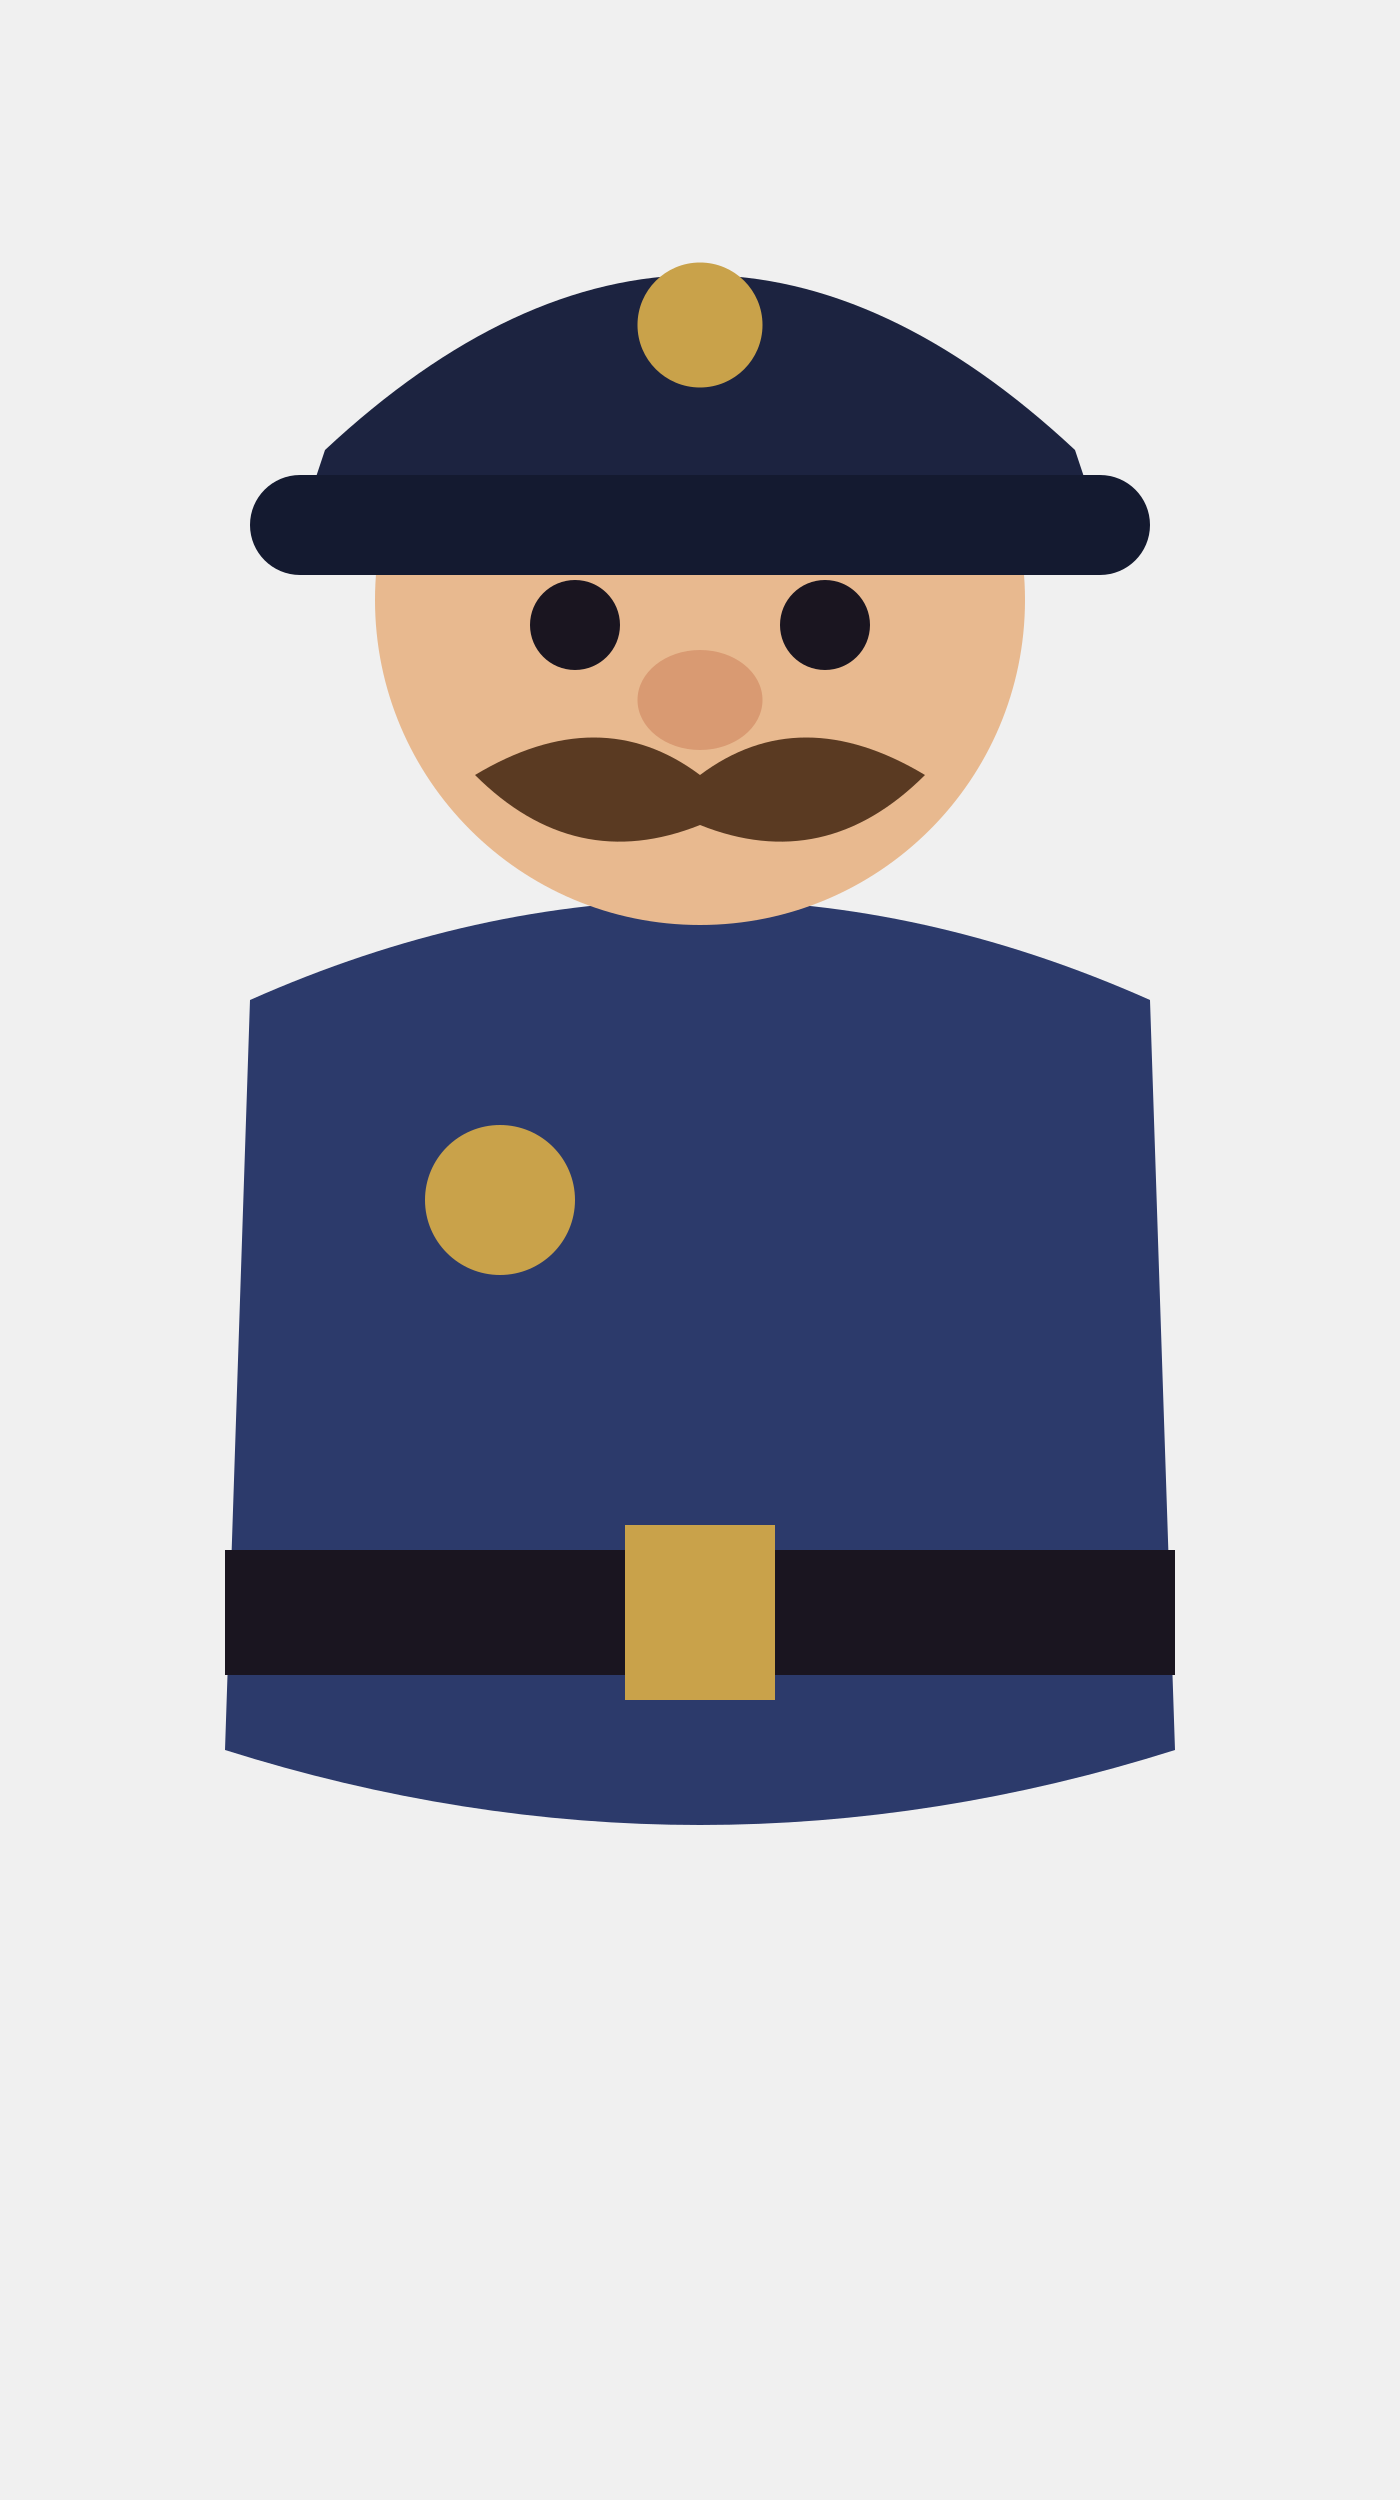
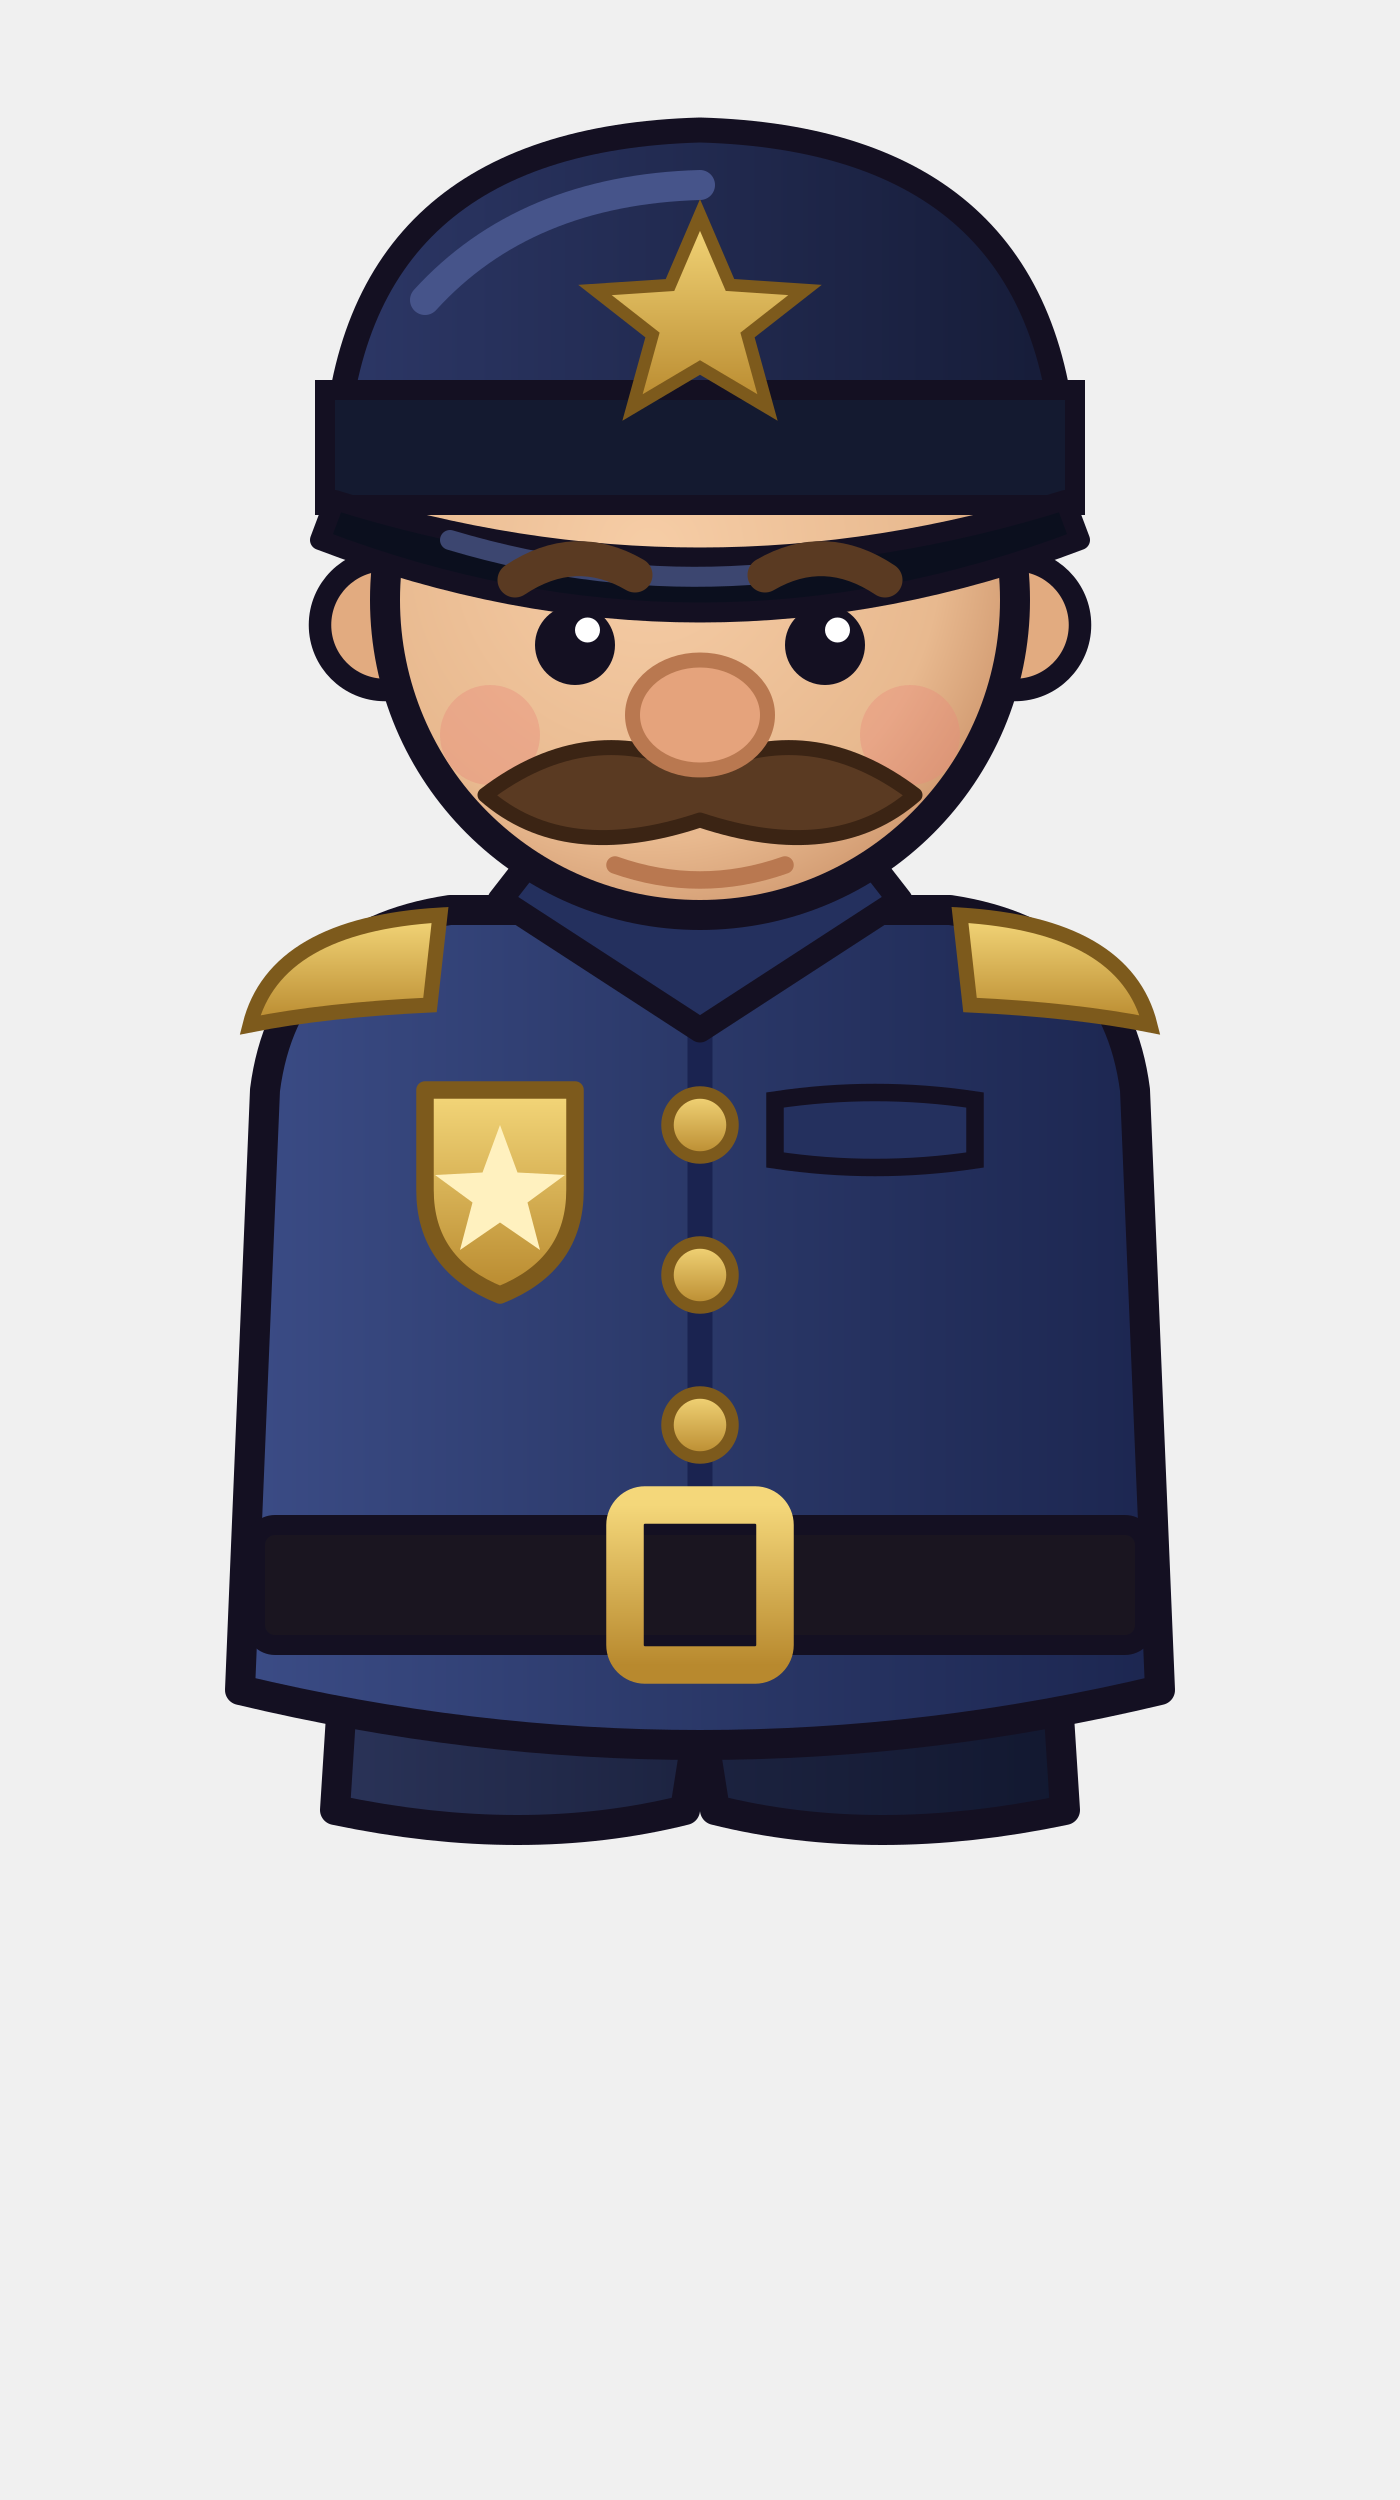
<svg xmlns="http://www.w3.org/2000/svg" width="56" height="100" viewBox="0 0 56 100">
-   <path d="M10 40 Q28 32 46 40 L47 70 Q28 76 9 70 Z" fill="#2c3a6b" />
-   <rect x="9" y="62" width="38" height="5" fill="#1a1520" />
-   <rect x="25" y="61" width="6" height="7" fill="#c9a24a" />
-   <circle cx="20" cy="48" r="3" fill="#c9a24a" />
-   <circle cx="28" cy="24" r="13" fill="#e8b98f" />
-   <path d="M13 18 Q28 4 43 18 L44 21 L12 21 Z" fill="#1c2340" />
-   <rect x="10" y="19" width="36" height="4" rx="2" fill="#141a30" />
-   <circle cx="28" cy="13" r="2.5" fill="#c9a24a" />
-   <circle cx="23" cy="25" r="1.8" fill="#1a1520" />
-   <circle cx="33" cy="25" r="1.8" fill="#1a1520" />
-   <path d="M19 31 Q24 28 28 31 Q32 28 37 31 Q33 35 28 33 Q23 35 19 31 Z" fill="#5a3a22" />
-   <ellipse cx="28" cy="28" rx="2.5" ry="2" fill="#d99a72" />
+   <defs>
+     <linearGradient id="tunic" x1="0" y1="0" x2="1" y2="0">
+       <stop offset="0" stop-color="#3b4c86" />
+       <stop offset="0.45" stop-color="#2c3a6b" />
+       <stop offset="1" stop-color="#1c2650" />
+     </linearGradient>
+     <linearGradient id="cloth" x1="0" y1="0" x2="1" y2="0">
+       <stop offset="0" stop-color="#2a3358" />
+       <stop offset="0.5" stop-color="#1c2340" />
+       <stop offset="1" stop-color="#121830" />
+     </linearGradient>
+     <radialGradient id="skin" cx="0.42" cy="0.42" r="0.66">
+       <stop offset="0" stop-color="#f6cda6" />
+       <stop offset="0.7" stop-color="#e8b98f" />
+       <stop offset="1" stop-color="#c98f66" />
+     </radialGradient>
+     <linearGradient id="cap" x1="0" y1="0" x2="1" y2="0">
+       <stop offset="0" stop-color="#2c3766" />
+       <stop offset="1" stop-color="#161c38" />
+     </linearGradient>
+     <linearGradient id="gold" x1="0" y1="0" x2="0" y2="1">
+       <stop offset="0" stop-color="#f4d77a" />
+       <stop offset="1" stop-color="#b8892e" />
+     </linearGradient>
+   </defs>
+   <path d="M14 63 L42 63 L42.6 72.4 Q35 74 28.6 72.4 L28 68.6 L27.4 72.4 Q21 74 13.4 72.4 Z" fill="url(#cloth)" stroke="#141022" stroke-width="1.2" stroke-linejoin="round" />
+   <path d="M10.6 43.6 Q11.4 37.4 18 36.4 L38 36.4 Q44.6 37.4 45.4 43.6 L46.4 67.6 Q28 72 9.6 67.6 Z" fill="url(#tunic)" stroke="#141022" stroke-width="1.2" stroke-linejoin="round" />
+   <path d="M28 41 L28 61" stroke="#1a2350" stroke-width="1" />
+   <path d="M31 44 Q35 43.4 39 44 L39 46.4 Q35 47 31 46.4 Z" fill="#24305e" stroke="#141022" stroke-width="0.7" />
+   <g fill="url(#gold)" stroke="#7d5a1c" stroke-width="0.5">
+     <circle cx="28" cy="45" r="1.3" />
+     <circle cx="28" cy="51" r="1.3" />
+     <circle cx="28" cy="57" r="1.3" />
+   </g>
+   <path d="M17 43.6 L23 43.6 L23 47.6 Q23 50.6 20 51.8 Q17 50.6 17 47.6 Z" fill="url(#gold)" stroke="#7d5a1c" stroke-width="0.7" stroke-linejoin="round" />
+   <path d="M20 45 L20.7 46.9 L22.6 47 L21.1 48.1 L21.6 50 L20 48.9 L18.4 50 L18.9 48.1 L17.4 47 L19.3 46.9 Z" fill="#fff1bf" />
+   <rect x="10.2" y="61" width="35.6" height="4.8" rx="0.8" fill="#1a1520" stroke="#141022" stroke-width="0.8" />
+   <rect x="25" y="60.2" width="6" height="6.4" rx="0.8" fill="none" stroke="url(#gold)" stroke-width="1.5" />
+   <path d="M10 41 Q11 37 17.6 36.6 L17.2 40.2 Q13 40.4 10 41 Z M46 41 Q45 37 38.4 36.6 L38.8 40.2 Q43 40.4 46 41 Z" fill="url(#gold)" stroke="#7d5a1c" stroke-width="0.6" />
+   <rect x="23.6" y="32" width="8.8" height="5" fill="#d9a074" />
+   <path d="M20 36 L28 41.2 L36 36 L34.6 34.2 L21.4 34.2 Z" fill="#24305e" stroke="#141022" stroke-width="1" stroke-linejoin="round" />
+   <circle cx="15.4" cy="25" r="2.6" fill="#e2ab80" stroke="#141022" stroke-width="0.9" />
+   <circle cx="40.6" cy="25" r="2.6" fill="#e2ab80" stroke="#141022" stroke-width="0.9" />
+   <circle cx="28" cy="24" r="12.6" fill="url(#skin)" stroke="#141022" stroke-width="1.2" />
+   <path d="M13.4 18.4 Q14 5.6 28 5.2 Q42 5.6 42.6 18.4 Z" fill="url(#cap)" stroke="#141022" stroke-width="1" stroke-linejoin="round" />
+   <path d="M17 12 Q21 7.6 28 7.4" stroke="#46548a" stroke-width="1.2" fill="none" stroke-linecap="round" />
+   <rect x="13" y="15.6" width="30" height="4.6" fill="#141a30" stroke="#141022" stroke-width="0.8" />
+   <path d="M13.4 20 Q28 24.6 42.6 20 L43.2 21.6 Q28 27.4 12.8 21.6 Z" fill="#0b0f1e" stroke="#141022" stroke-width="0.8" stroke-linejoin="round" />
+   <path d="M18 21.6 Q24 23.4 30 23" stroke="#3c4670" stroke-width="0.8" fill="none" stroke-linecap="round" />
+   <path d="M28 8.6 L29.2 11.4 L32.2 11.6 L29.9 13.4 L30.7 16.3 L28 14.7 L25.3 16.3 L26.1 13.4 L23.8 11.6 L26.8 11.4 Z" fill="url(#gold)" stroke="#7d5a1c" stroke-width="0.5" />
+   <path d="M20.6 23.2 Q23 21.6 25.4 23 M30.6 23 Q33 21.6 35.4 23.2" stroke="#5a3a22" stroke-width="1.4" fill="none" stroke-linecap="round" />
+   <circle cx="23" cy="25.8" r="1.6" fill="#141022" />
+   <circle cx="33" cy="25.8" r="1.6" fill="#141022" />
+   <circle cx="23.5" cy="25.2" r="0.5" fill="#ffffff" />
+   <circle cx="33.5" cy="25.2" r="0.5" fill="#ffffff" />
+   <circle cx="19.6" cy="29.4" r="2" fill="#e88a7a" opacity="0.4" />
+   <circle cx="36.4" cy="29.4" r="2" fill="#e88a7a" opacity="0.4" />
+   <path d="M19.4 31.8 Q23.6 28.6 28 30.8 Q32.4 28.6 36.6 31.8 Q33.4 34.6 28 32.8 Q22.6 34.6 19.4 31.8 Z" fill="#5a3a22" stroke="#3b2414" stroke-width="0.6" stroke-linejoin="round" />
+   <ellipse cx="28" cy="28.6" rx="2.7" ry="2.2" fill="#e5a37c" stroke="#b97850" stroke-width="0.6" />
+   <path d="M24.6 34.6 Q28 35.8 31.4 34.6" stroke="#b97850" stroke-width="0.7" fill="none" stroke-linecap="round" />
</svg>
